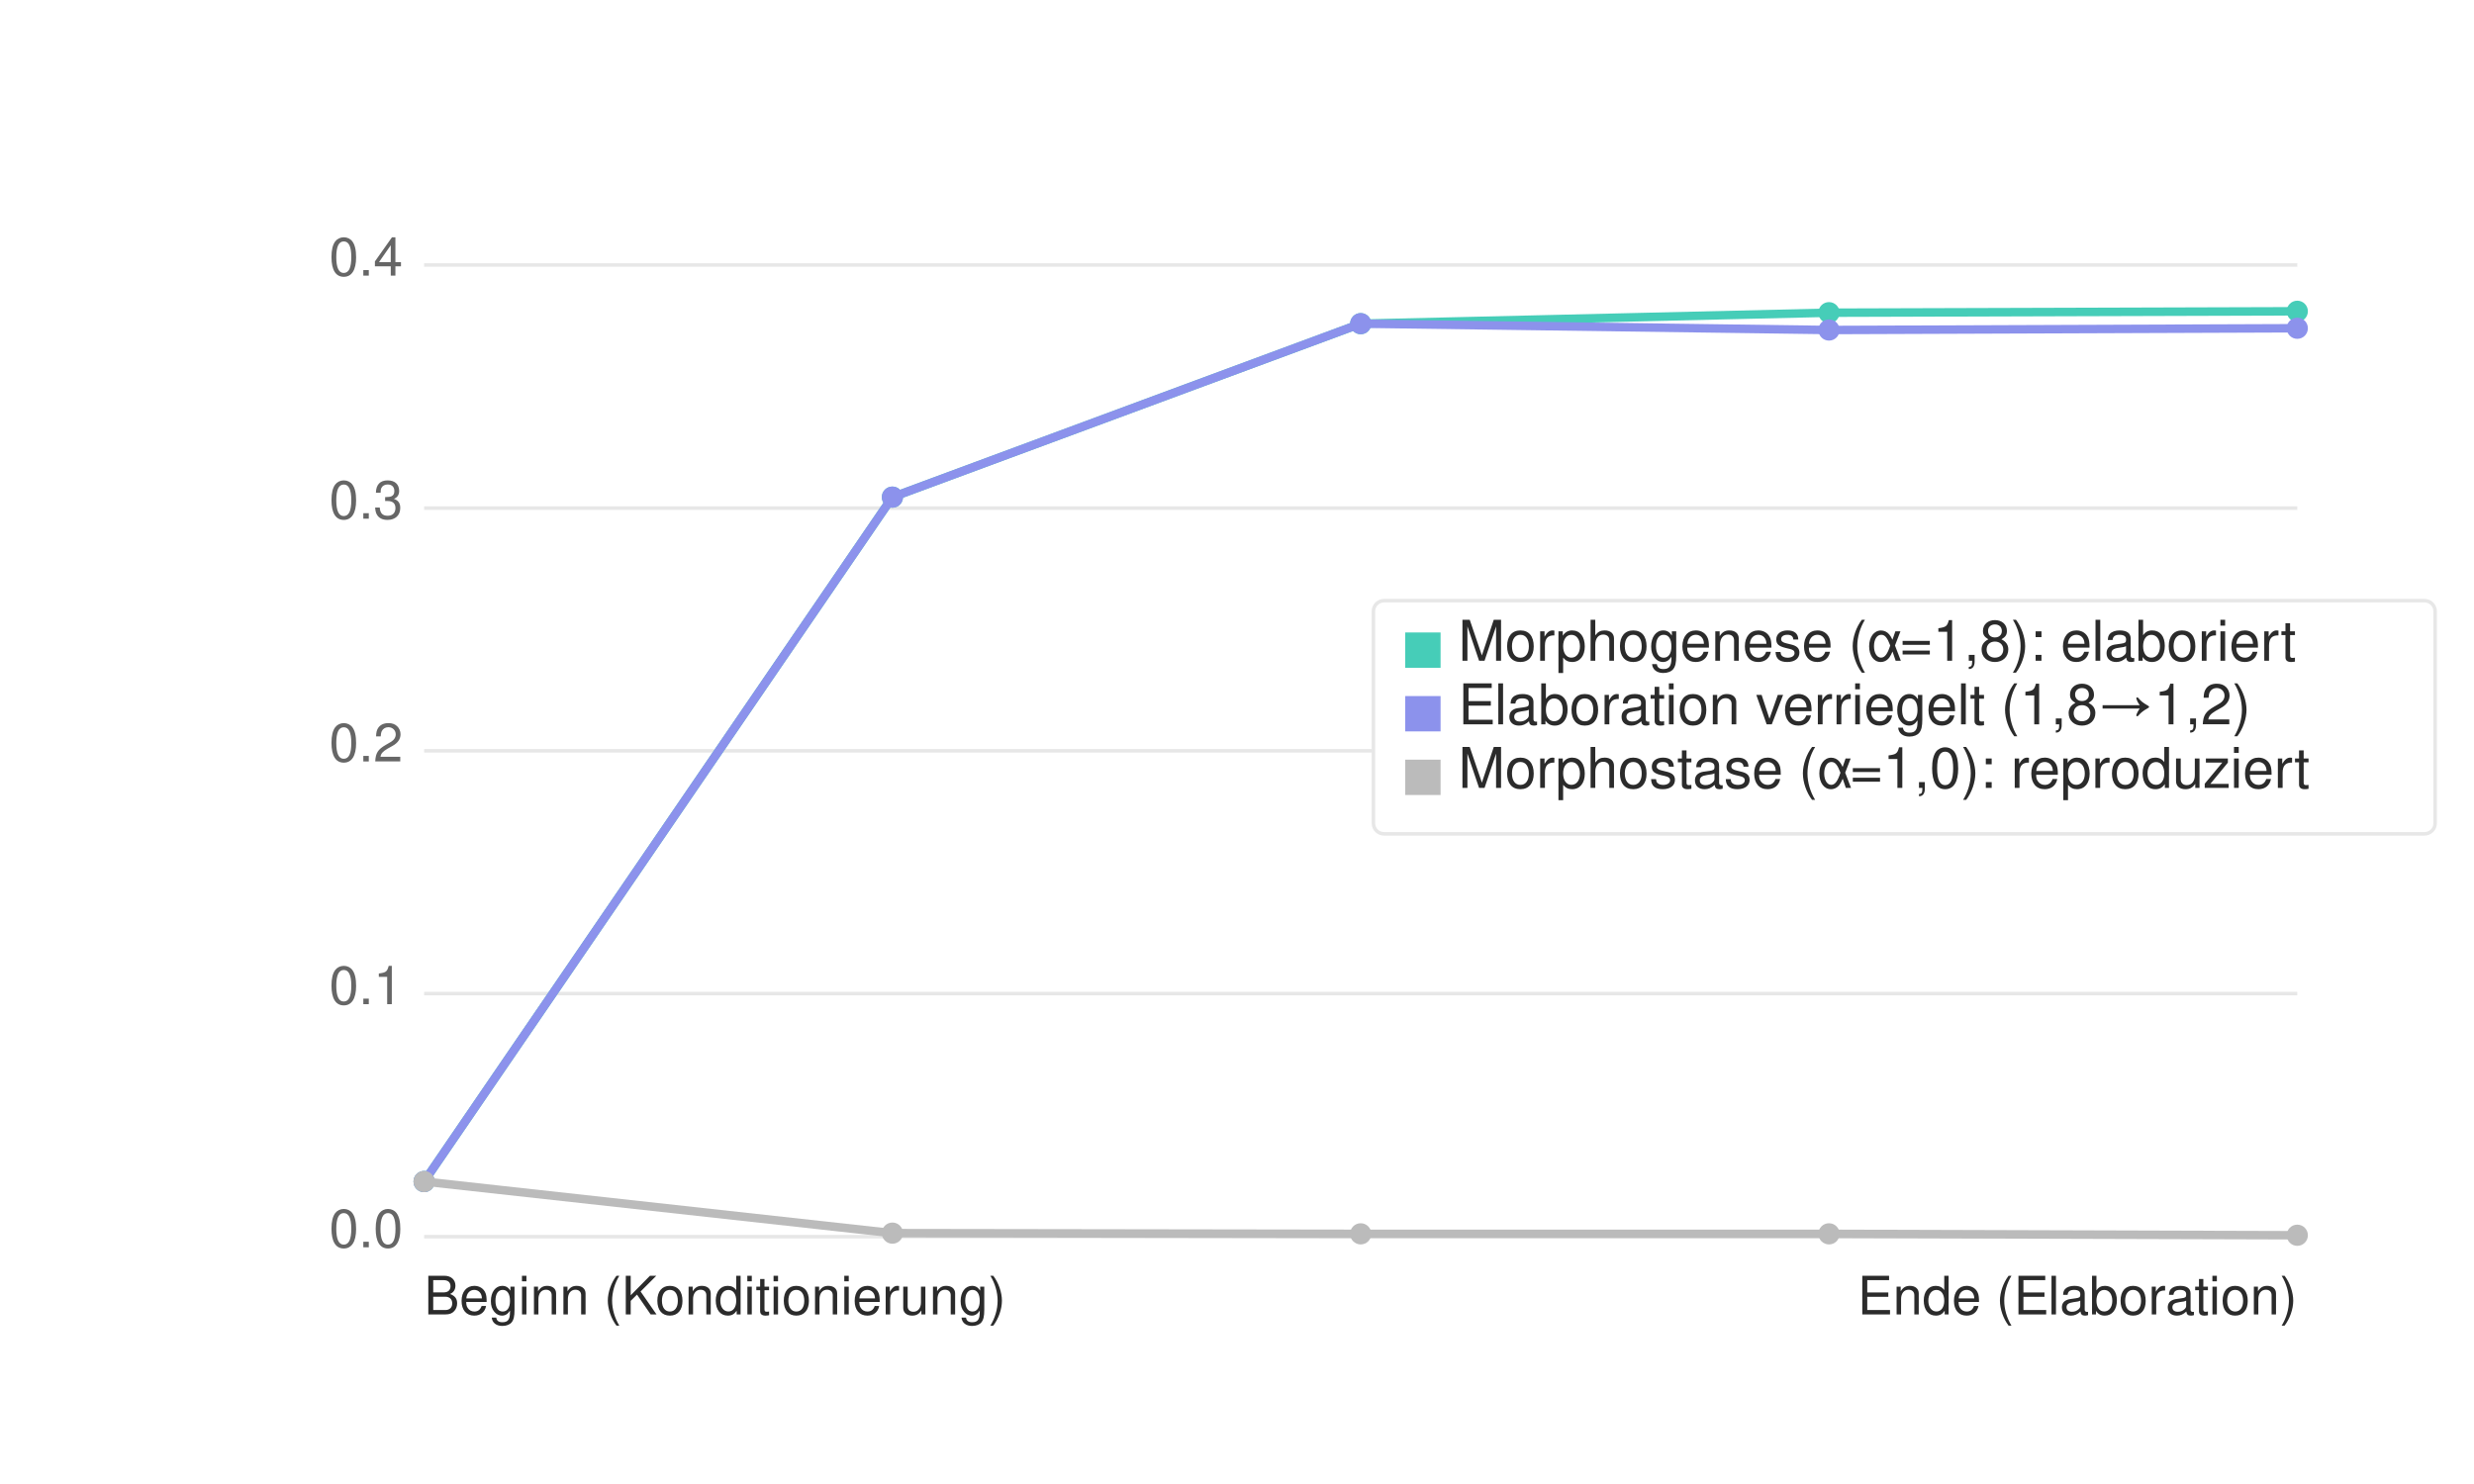
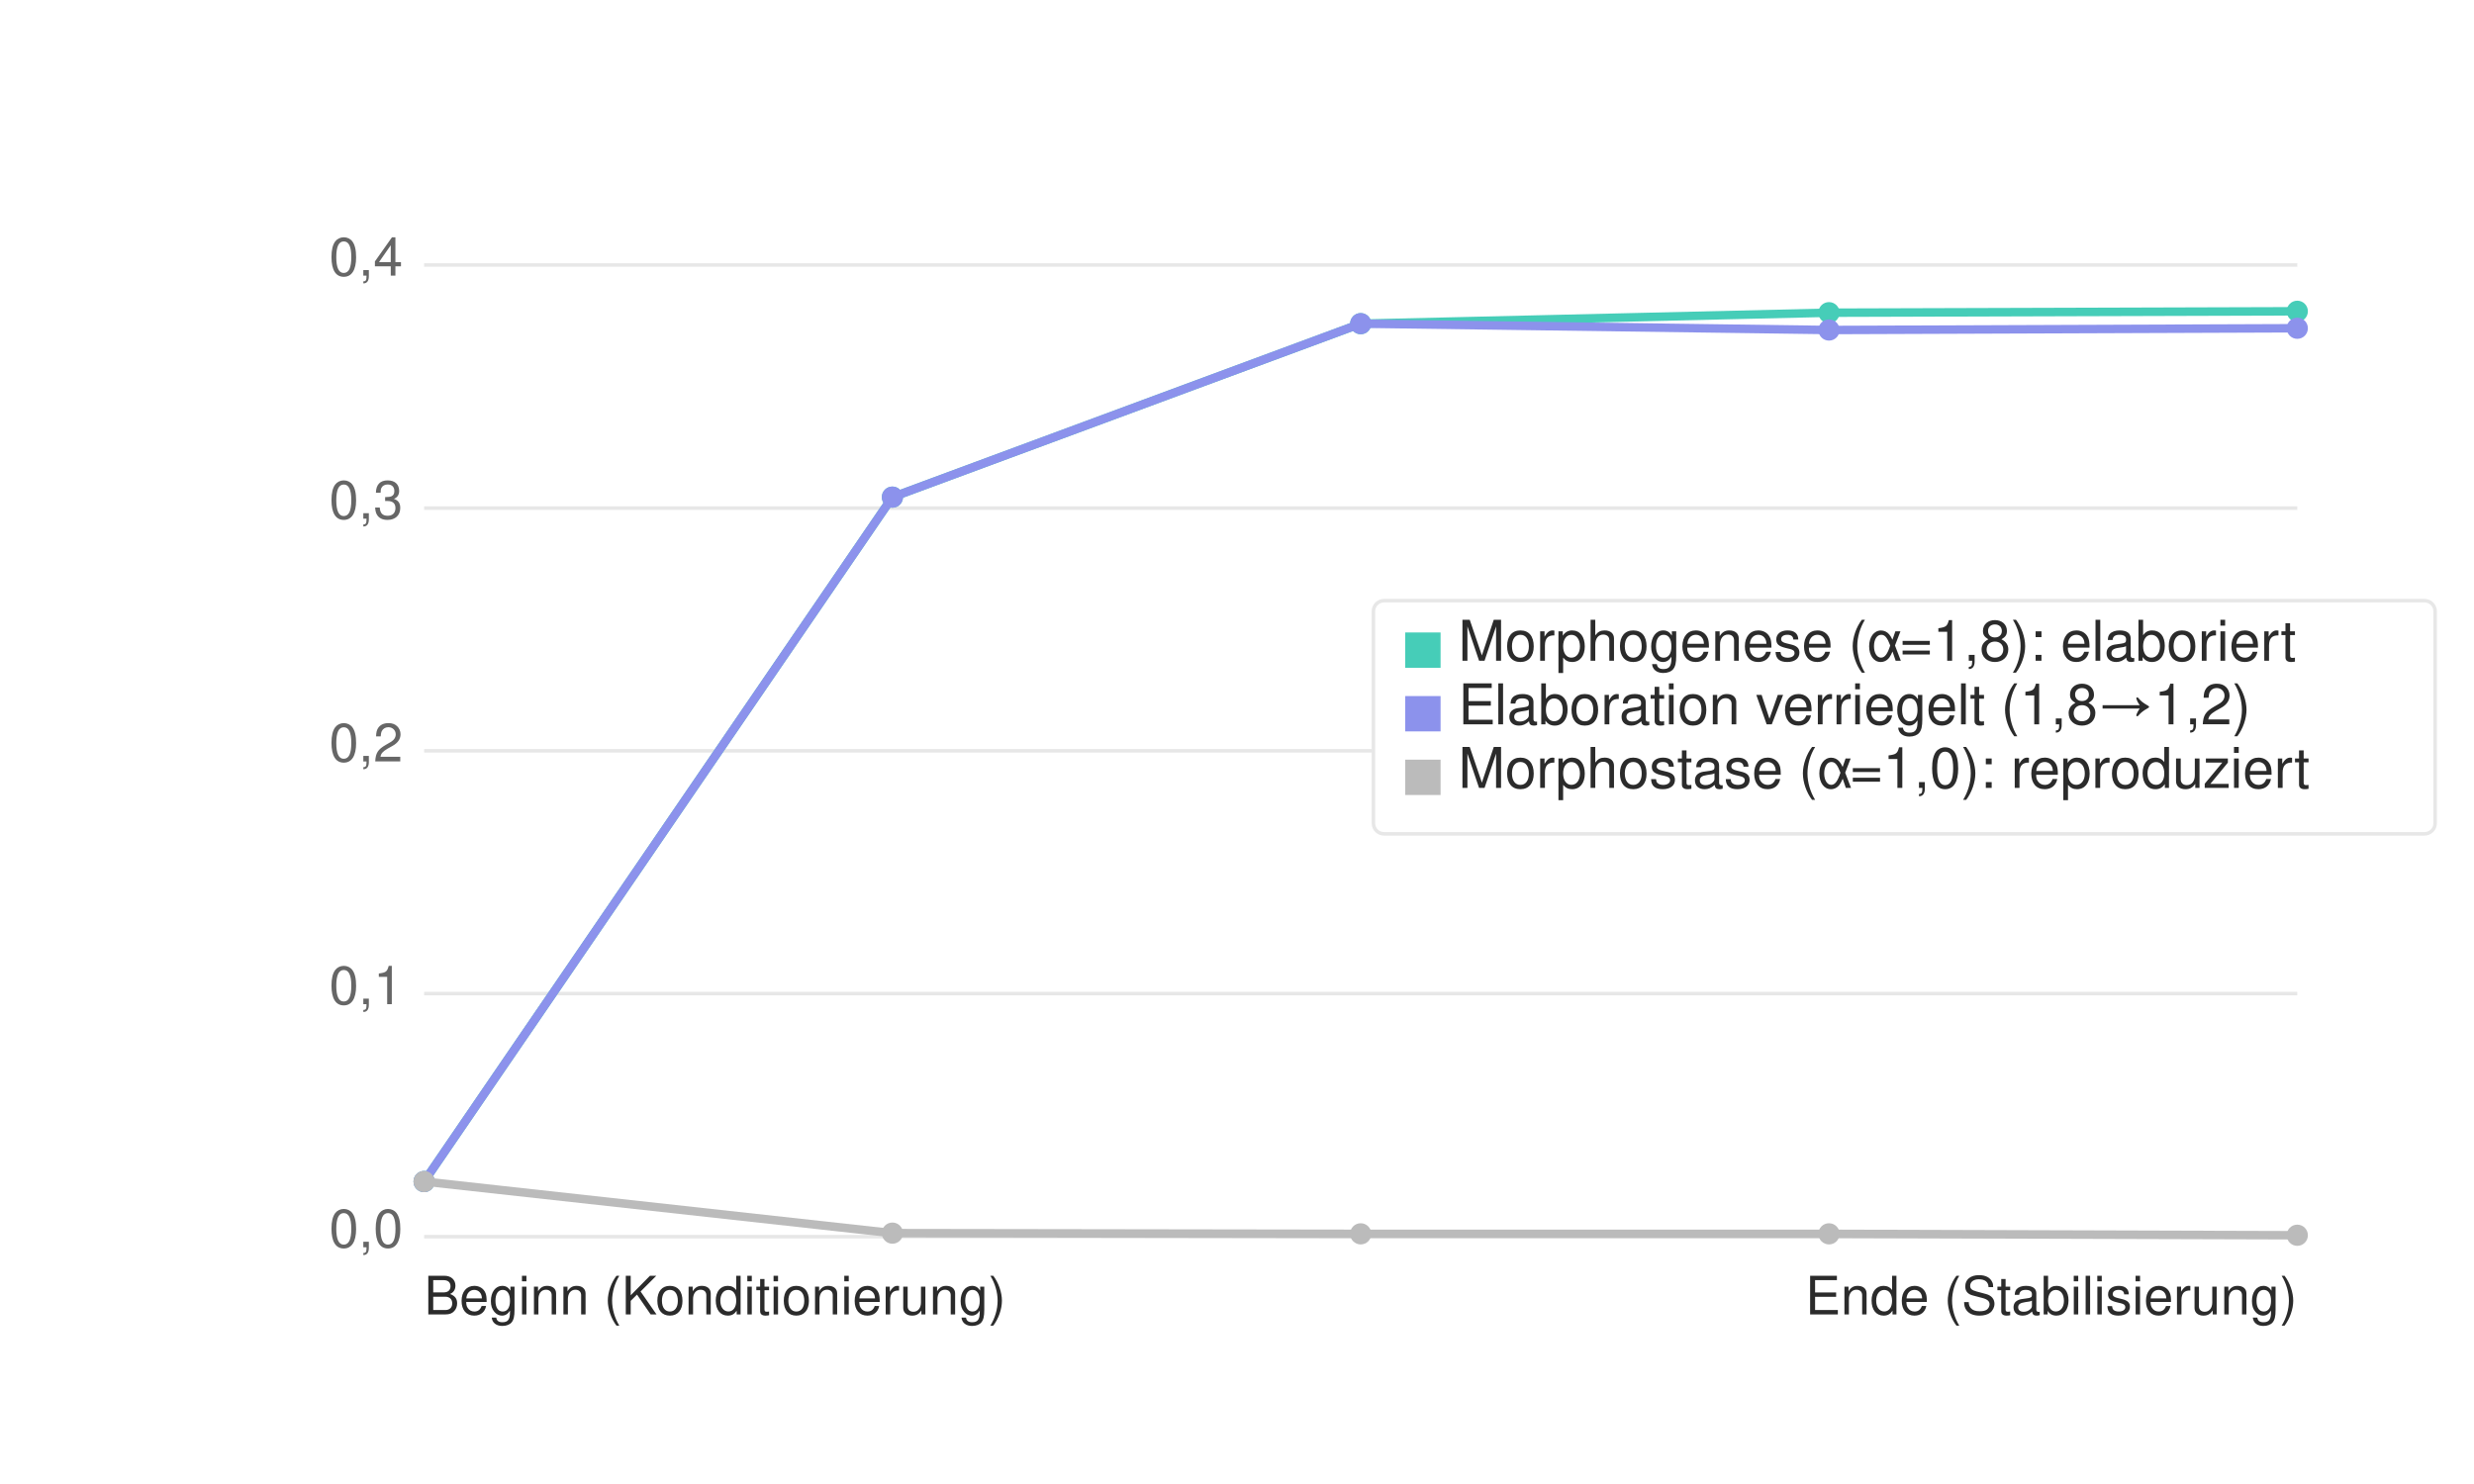
<svg xmlns="http://www.w3.org/2000/svg" viewBox="0 0 700 420" font-family="Helvetica,Arial,sans-serif">
  <rect width="700" height="420" fill="#fff" />
  <line x1="120" y1="350.0" x2="650" y2="350.0" stroke="#e7e7e7" />
-   <text x="114" y="353.0" font-size="15" fill="#666" text-anchor="end">0.0</text>
+   <text x="114" y="353.0" font-size="15" fill="#666" text-anchor="end">0,0</text>
  <line x1="120" y1="281.2" x2="650" y2="281.2" stroke="#e7e7e7" />
-   <text x="114" y="284.2" font-size="15" fill="#666" text-anchor="end">0.1</text>
+   <text x="114" y="284.2" font-size="15" fill="#666" text-anchor="end">0,1</text>
  <line x1="120" y1="212.5" x2="650" y2="212.5" stroke="#e7e7e7" />
-   <text x="114" y="215.5" font-size="15" fill="#666" text-anchor="end">0.2</text>
+   <text x="114" y="215.5" font-size="15" fill="#666" text-anchor="end">0,2</text>
  <line x1="120" y1="143.8" x2="650" y2="143.8" stroke="#e7e7e7" />
-   <text x="114" y="146.8" font-size="15" fill="#666" text-anchor="end">0.3</text>
+   <text x="114" y="146.8" font-size="15" fill="#666" text-anchor="end">0,3</text>
  <line x1="120" y1="75.0" x2="650" y2="75.0" stroke="#e7e7e7" />
-   <text x="114" y="78.0" font-size="15" fill="#666" text-anchor="end">0.4</text>
+   <text x="114" y="78.0" font-size="15" fill="#666" text-anchor="end">0,4</text>
  <text x="120.0" y="372" font-size="15" fill="#666" text-anchor="middle" />
  <text x="252.5" y="372" font-size="15" fill="#666" text-anchor="middle" />
  <text x="385.0" y="372" font-size="15" fill="#666" text-anchor="middle" />
  <text x="517.5" y="372" font-size="15" fill="#666" text-anchor="middle" />
  <text x="650.0" y="372" font-size="15" fill="#666" text-anchor="middle" />
  <text x="385" y="350" font-size="15.9" fill="#555" text-anchor="middle" />
  <polyline points="120.0,334.4 252.5,140.7 385.0,91.6 517.5,88.5 650.0,88.1" fill="none" stroke="#46CDB8" stroke-width="2.4" />
  <circle cx="120.0" cy="334.4" r="3" fill="#46CDB8" />
  <circle cx="252.5" cy="140.7" r="3" fill="#46CDB8" />
  <circle cx="385.0" cy="91.6" r="3" fill="#46CDB8" />
  <circle cx="517.5" cy="88.5" r="3" fill="#46CDB8" />
  <circle cx="650.0" cy="88.1" r="3" fill="#46CDB8" />
  <rect x="388.6" y="170.0" width="300.4" height="66.0" fill="#ffffff" stroke="#e7e7e7" rx="3" />
  <rect x="397.6" y="179.0" width="10" height="10" fill="#46CDB8" />
  <text x="412.6" y="187.0" font-size="15.9" fill="#2b2b2b">Morphogenese (α=1,8): elaboriert</text>
  <polyline points="120.0,334.4 252.5,140.7 385.0,91.6 517.5,93.4 650.0,92.9" fill="none" stroke="#8C92EC" stroke-width="2.4" />
  <circle cx="120.0" cy="334.4" r="3" fill="#8C92EC" />
  <circle cx="252.5" cy="140.7" r="3" fill="#8C92EC" />
  <circle cx="385.0" cy="91.6" r="3" fill="#8C92EC" />
  <circle cx="517.5" cy="93.4" r="3" fill="#8C92EC" />
  <circle cx="650.0" cy="92.9" r="3" fill="#8C92EC" />
  <rect x="397.6" y="197.0" width="10" height="10" fill="#8C92EC" />
  <text x="412.6" y="205.0" font-size="15.9" fill="#2b2b2b">Elaboration verriegelt (1,8→1,2)</text>
  <polyline points="120.0,334.4 252.5,349.0 385.0,349.2 517.5,349.2 650.0,349.6" fill="none" stroke="#bbb" stroke-width="2.4" />
  <circle cx="120.0" cy="334.4" r="3" fill="#bbb" />
  <circle cx="252.5" cy="349.0" r="3" fill="#bbb" />
  <circle cx="385.0" cy="349.2" r="3" fill="#bbb" />
  <circle cx="517.5" cy="349.2" r="3" fill="#bbb" />
  <circle cx="650.0" cy="349.6" r="3" fill="#bbb" />
  <rect x="397.6" y="215.0" width="10" height="10" fill="#bbb" />
  <text x="412.6" y="223.0" font-size="15.9" fill="#2b2b2b">Morphostase (α=1,0): reproduziert</text>
  <text x="120" y="372" font-size="15" fill="#2b2b2b" text-anchor="start">Beginn (Konditionierung)</text>
-   <text x="650" y="372" font-size="15" fill="#2b2b2b" text-anchor="end">Ende (Elaboration)</text>
+   <text x="650" y="372" font-size="15" fill="#2b2b2b" text-anchor="end">Ende (Stabilisierung)</text>
</svg>
